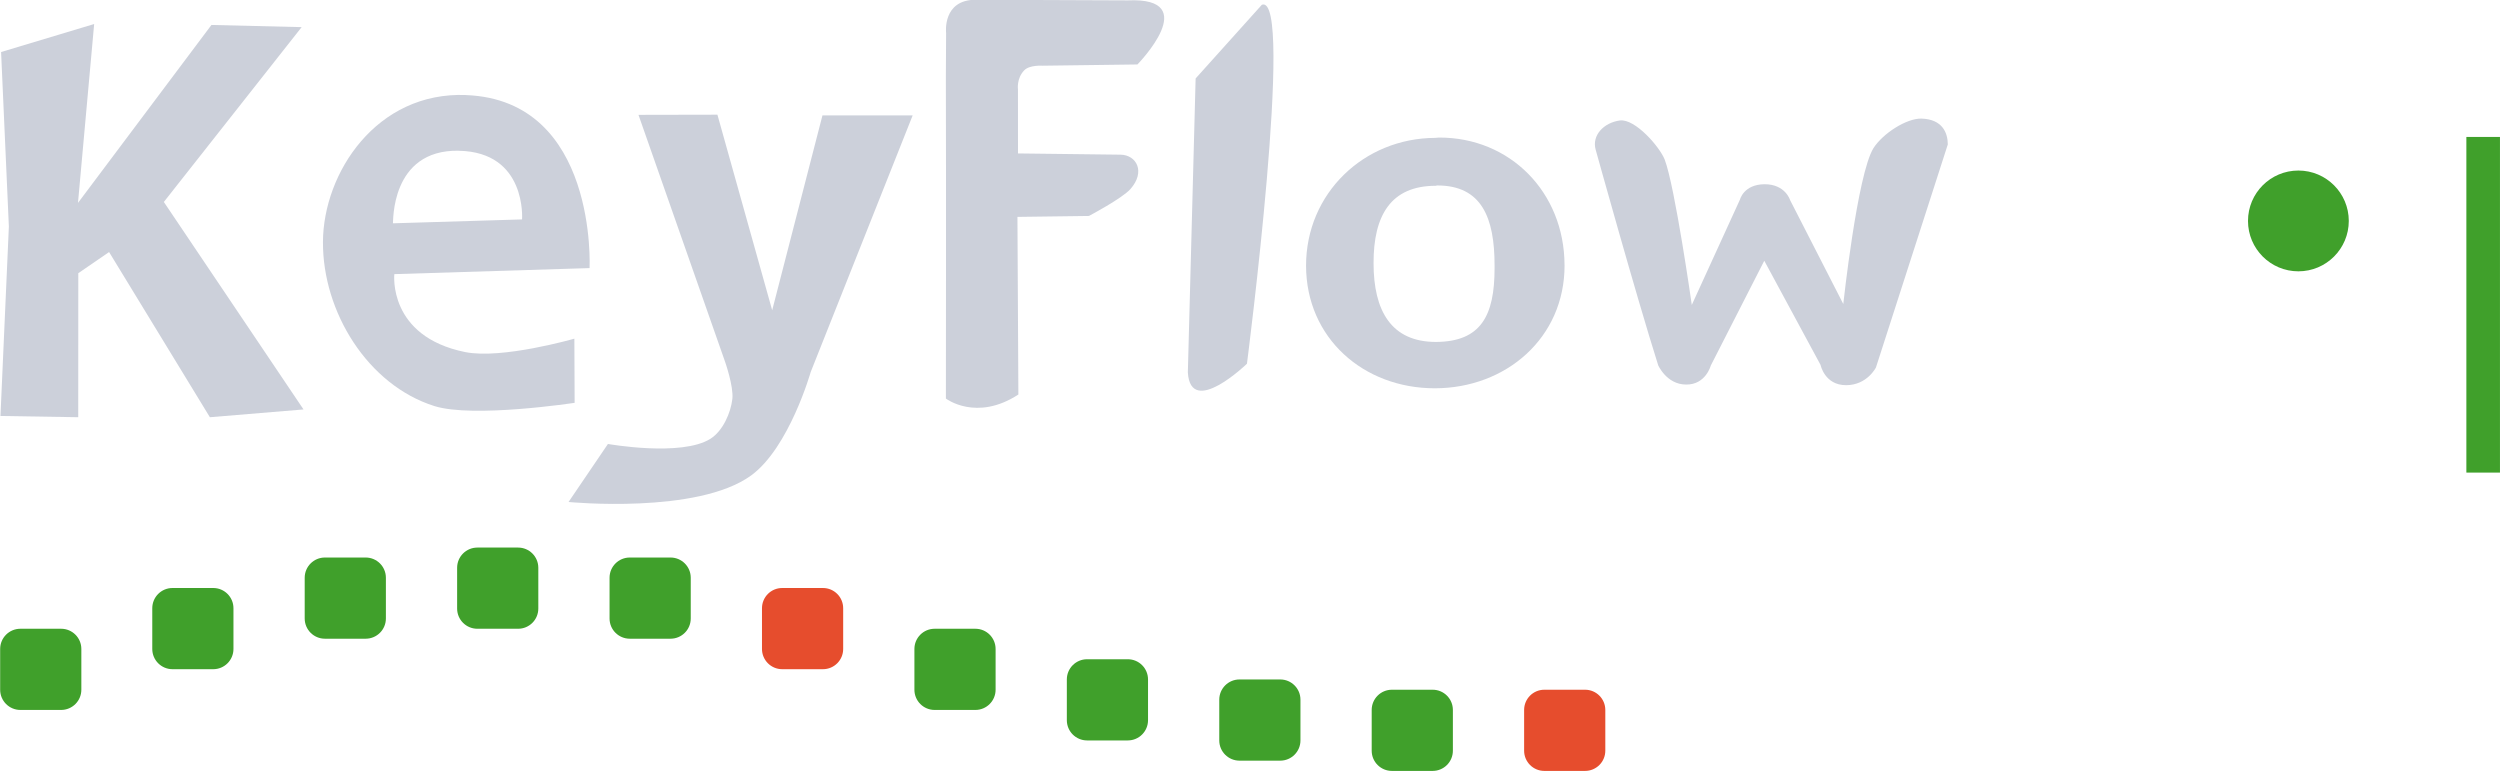
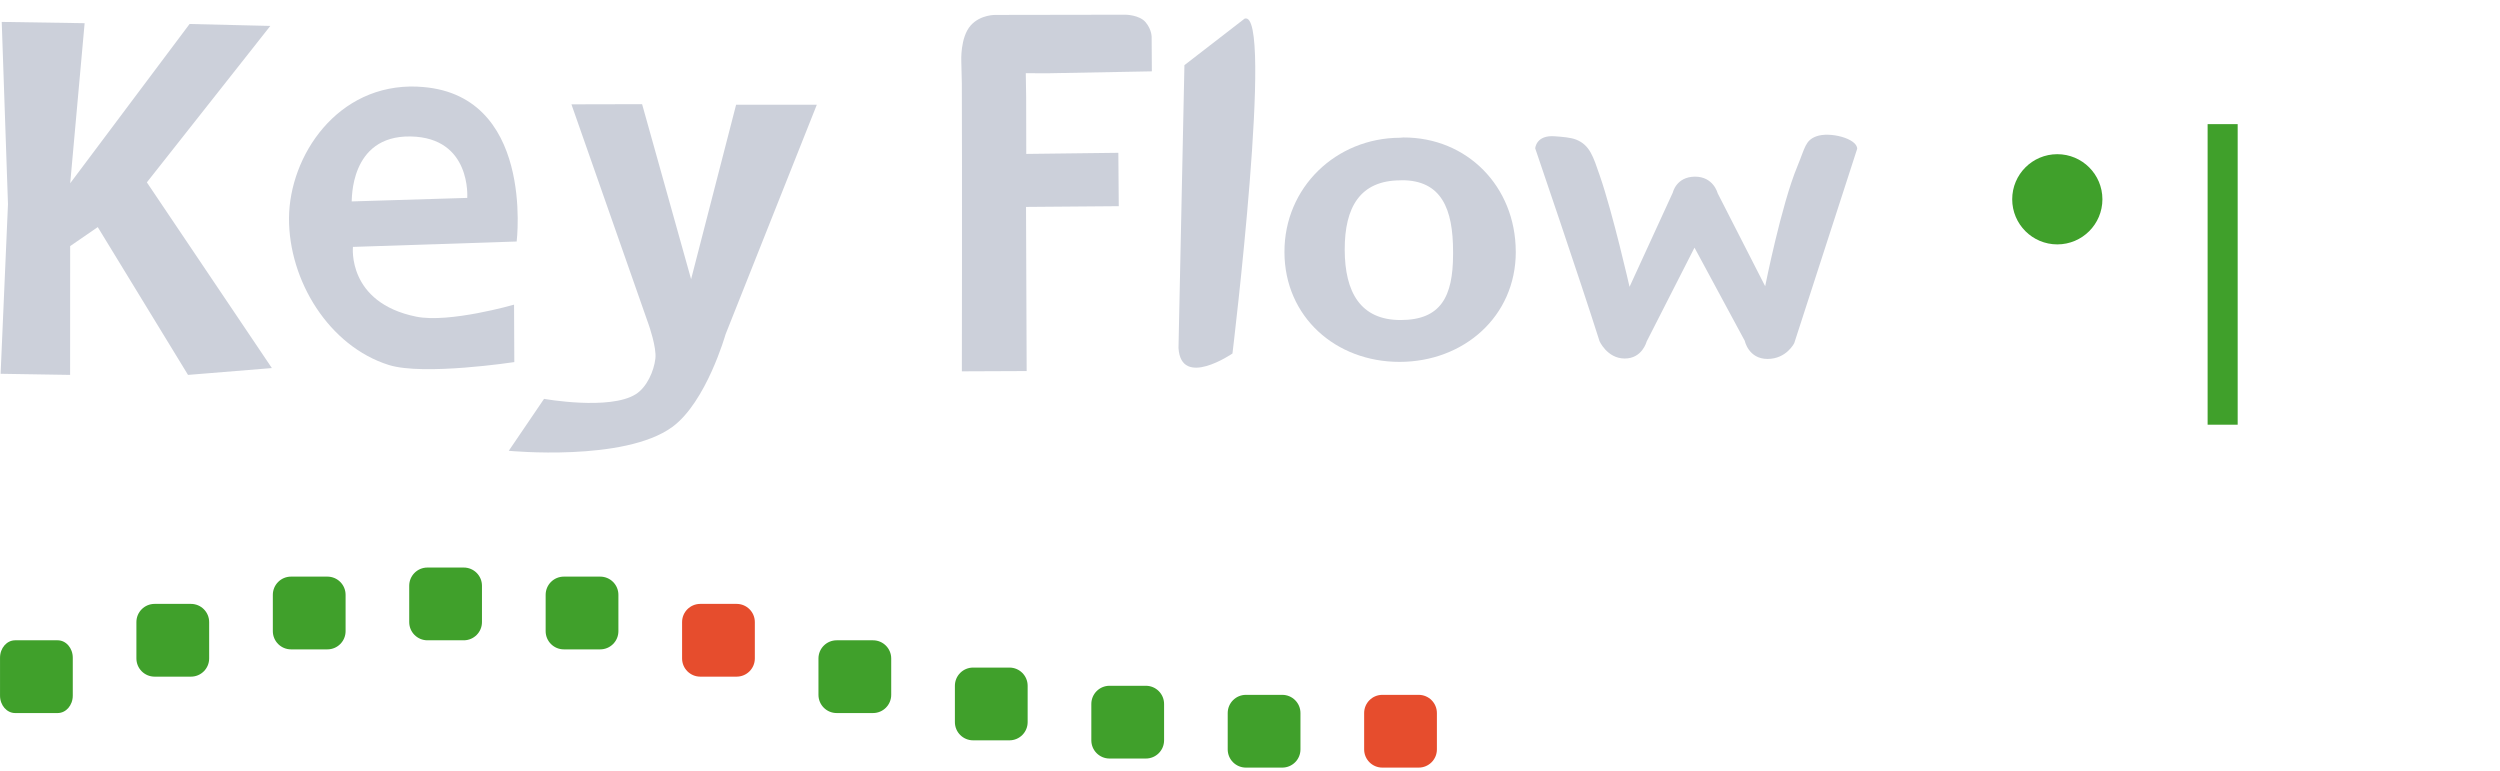
<svg xmlns="http://www.w3.org/2000/svg" width="46.836mm" height="14.444mm" viewBox="0 0 46.836 14.444" version="1.1" id="svg1" xml:space="preserve">
  <defs id="defs1" />
  <g id="layer1" transform="translate(74.6044,-567.0994)">
-     <g id="layer1-8" transform="matrix(5.827837,0,0,5.827837,-441.2307,-635.0888)">
-       <circle cx="70.298" cy="206.994" r="0.162" fill="#40a02b" id="circle15-6-9-0-4" style="fill-opacity:1;stroke-width:0.054" />
-       <rect x="70.838" y="206.724" width="0.108" height="1.079" fill="#40a02b" id="rect15-1-9-0-0" style="fill-opacity:1;stroke-width:0.054">
-         <animate attributeName="opacity" values="1;0;1" dur="1.2s" repeatCount="indefinite" />
-       </rect>
-       <path d="m 66.753,206.536 -0.025,0.945 c 0.009,0.147 0.19,-0.028 0.19,-0.028 0,0 0.154,-1.192 0.048,-1.154 z" id="path2-8-0-4-6" style="fill:#ccd0da;fill-opacity:1;stroke-width:0.055" />
-       <path d="m 68.239,207.456 c 0,0 0.027,0.064 0.091,0.064 0.063,5.3e-4 0.079,-0.061 0.079,-0.061 l 0.172,-0.337 0.181,0.335 c 0,0 0.013,0.065 0.082,0.065 0.068,-1e-4 0.096,-0.057 0.096,-0.057 l 0.231,-0.717 c -2.18e-4,-0.037 -0.017,-0.081 -0.085,-0.083 -0.048,-0.001 -0.124,0.048 -0.154,0.095 -0.052,0.084 -0.097,0.501 -0.097,0.501 l -0.171,-0.334 c 0,0 -0.015,-0.051 -0.082,-0.051 -0.067,5.3e-4 -0.079,0.049 -0.079,0.049 l -0.155,0.339 c 0,0 -0.054,-0.38 -0.087,-0.467 -0.016,-0.041 -0.095,-0.132 -0.144,-0.126 -0.052,0.007 -0.091,0.048 -0.078,0.094 0,0 0.131,0.472 0.201,0.693 z" id="path7-0-1-7-8-0-9" style="fill:#ccd0da;fill-opacity:1;stroke-width:0.048" />
-       <path d="m 66.41,206.978 c 0,0 0.106,-0.056 0.133,-0.086 0.05,-0.056 0.02,-0.11 -0.031,-0.111 l -0.33,-0.004 -1.23e-4,-0.206 c 0,0 -0.005,-0.035 0.02,-0.061 0.017,-0.018 0.059,-0.015 0.059,-0.015 l 0.305,-0.004 c 0,0 0.213,-0.217 -0.031,-0.206 l -0.488,-0.002 c -0.109,-5.2e-4 -0.096,0.107 -0.096,0.107 l -7.67e-4,0.141 c 0.001,0.322 9.6e-5,1.034 9.6e-5,1.034 0,0 0.098,0.075 0.233,-0.013 0,0 -0.002,-0.401 -0.003,-0.571" id="path8-2-1-51-0" style="fill:#ccd0da;fill-opacity:1;stroke-width:0.053" />
-       <path id="path4-7-8-6-4" mask="none" d="m 67.523,206.727 c -0.229,10e-4 -0.415,0.178 -0.415,0.411 5.82e-4,0.233 0.185,0.394 0.414,0.394 0.229,-2.6e-4 0.417,-0.162 0.417,-0.395 l -1.06e-4,-0.002 c -0.001,-0.233 -0.175,-0.41 -0.404,-0.409 z m 0.006,0.153 c 0.144,-5.2e-4 0.185,0.104 0.185,0.257 v 0.009 c 0,0.153 -0.044,0.236 -0.188,0.237 -0.144,2e-4 -0.201,-0.1 -0.201,-0.253 -3.97e-4,-0.153 0.055,-0.249 0.2,-0.249 z" style="fill:#ccd0da;fill-opacity:1;stroke-width:0.061" />
-       <rect x="62.91" y="208.305" width="0.261" height="0.261" rx="0.065" fill="#6c6f85" opacity="0.4" id="rect4-29-4-47-7-2" style="opacity:1;fill:#40a02b;fill-opacity:1;stroke-width:0.033" />
-       <rect x="63.399" y="208.174" width="0.261" height="0.261" rx="0.065" fill="#6c6f85" opacity="0.3" id="rect5-96-0-9-8-6" style="opacity:1;fill:#40a02b;fill-opacity:1;stroke-width:0.033" />
-       <rect x="63.889" y="208.076" width="0.261" height="0.261" rx="0.065" fill="#6c6f85" opacity="0.4" id="rect6-0-9-3-2-0" style="opacity:1;fill:#40a02b;fill-opacity:1;stroke-width:0.033" />
-       <rect x="64.379" y="208.044" width="0.261" height="0.261" rx="0.065" fill="#6c6f85" opacity="0.3" id="rect7-27-1-9-5-6" style="opacity:1;fill:#40a02b;fill-opacity:1;stroke-width:0.033" />
-       <rect x="64.869" y="208.076" width="0.261" height="0.261" rx="0.065" fill="#6c6f85" opacity="0.4" id="rect8-6-9-2-3-6" style="opacity:1;fill:#40a02b;fill-opacity:1;stroke-width:0.033" />
-       <rect x="65.359" y="208.174" width="0.261" height="0.261" rx="0.065" fill="#6c6f85" opacity="0.3" id="rect9-1-6-8-4-4" style="opacity:1;fill:#e64d2d;fill-opacity:1;stroke-width:0.033" />
-       <rect x="65.849" y="208.305" width="0.261" height="0.261" rx="0.065" fill="#6c6f85" opacity="0.4" id="rect10-3-2-3-9-6" style="opacity:1;fill:#40a02b;fill-opacity:1;stroke-width:0.033" />
-       <rect x="66.339" y="208.403" width="0.261" height="0.261" rx="0.065" fill="#6c6f85" opacity="0.3" id="rect11-2-5-01-0-2" style="opacity:1;fill:#40a02b;fill-opacity:1;stroke-width:0.033" />
-       <rect x="66.829" y="208.468" width="0.261" height="0.261" rx="0.065" fill="#6c6f85" opacity="0.4" id="rect12-1-4-78-2-8" style="opacity:1;fill:#40a02b;fill-opacity:1;stroke-width:0.033" />
-       <rect x="67.319" y="208.501" width="0.261" height="0.261" rx="0.065" fill="#6c6f85" opacity="0.3" id="rect13-5-4-91-0-9" style="opacity:1;fill:#40a02b;fill-opacity:1;stroke-width:0.033" />
-       <rect x="67.809" y="208.501" width="0.261" height="0.261" rx="0.065" fill="#6c6f85" opacity="0.4" id="rect14-9-9-5-1-6" style="opacity:1;fill:#e64d2d;fill-opacity:1;stroke-width:0.033" />
-       <path style="fill:#ccd0da;fill-opacity:1;stroke:none;stroke-width:0.058" d="m 62.913,206.451 0.025,0.561 -0.027,0.609 0.25,0.004 1.91e-4,-0.463 0.099,-0.068 0.324,0.531 0.301,-0.025 -0.449,-0.667 0.443,-0.562 -0.29,-0.007 -0.429,0.572 0.052,-0.575 z" id="path3" />
-     </g>
-     <path id="path11" style="fill:#ccd0da;fill-opacity:1;stroke-width:0.284" d="m -65.868,568.88 c -1.682,-0.068 -2.68,1.458 -2.686,2.752 -0.007,1.31 0.838,2.681 2.088,3.075 0.728,0.229 2.627,-0.061 2.627,-0.061 l -0.005,-1.202 c 0,0 -1.357,0.391 -2.047,0.251 -1.452,-0.295 -1.326,-1.46 -1.326,-1.46 l 3.658,-0.113 c 0,0 0.154,-3.142 -2.308,-3.241 z m -0.142,1.044 c 1.279,0.023 1.186,1.286 1.186,1.286 l -2.419,0.073 c 0.01,-2.9e-4 -0.058,-1.383 1.234,-1.36 z" />
-     <path style="fill:#ccd0da;fill-opacity:1;stroke-width:0.284" d="m -62.643,569.251 1.479,-0.003 1.026,3.664 0.942,-3.651 1.69,-1.3e-4 -1.91,4.807 c 0,0 -0.403,1.418 -1.115,1.938 -1.006,0.734 -3.422,0.498 -3.422,0.498 l 0.738,-1.087 c 0,0 1.376,0.245 1.92,-0.097 0.233,-0.147 0.381,-0.485 0.411,-0.747 0.026,-0.235 -0.138,-0.7 -0.138,-0.7 z" id="path12" />
+     <circle cx="-36.062" cy="570.833" r="0.845" fill="#40a02b" id="circle15-6-9-0-4" style="fill-opacity:1;stroke-width:0.282" />
+     <rect x="-33.246" y="569.425" width="0.563" height="5.631" fill="#40a02b" id="rect15-1-9-0-0" style="fill-opacity:1;stroke-width:0.282">
+       <animate attributeName="opacity" values="1;0;1" dur="1.2s" repeatCount="indefinite" />
+     </rect>
+     <path d="m -52.415,568.32 -0.111,5.298 c 0.046,0.766 1.011,0.104 1.011,0.104 0,0 0.785,-6.47 0.227,-6.273 z" id="path2-8-0-4-6" style="fill:#ccd0da;fill-opacity:1;stroke-width:0.285" />
+     <path d="m -44.643,573.482 c 0,0 0.143,0.332 0.474,0.334 0.331,0.003 0.413,-0.317 0.413,-0.317 l 0.897,-1.76 0.942,1.746 c 0,0 0.069,0.339 0.426,0.339 0.357,-5.2e-4 0.501,-0.297 0.501,-0.297 l 1.179,-3.641 c -0.001,-0.193 -0.517,-0.325 -0.767,-0.232 -0.208,0.078 -0.208,0.211 -0.355,0.565 -0.298,0.714 -0.602,2.243 -0.602,2.243 l -0.891,-1.744 c 0,0 -0.077,-0.311 -0.426,-0.309 -0.349,0.003 -0.413,0.297 -0.413,0.297 l -0.811,1.767 c 0,0 -0.313,-1.381 -0.559,-2.088 -0.121,-0.348 -0.182,-0.566 -0.441,-0.67 -0.109,-0.042 -0.262,-0.052 -0.394,-0.062 -0.36,-0.031 -0.373,0.226 -0.373,0.226 0,0 0.837,2.451 1.202,3.603 z" id="path7-0-1-7-8-0-9" style="fill:#ccd0da;fill-opacity:1;stroke-width:0.248" />
+     <path d="m -53.645,570.962 -0.008,-1 -1.725,0.021 -0.002,-1.062 -0.007,-0.45 0.423,0.001 1.939,-0.036 -0.004,-0.628 c 0,0 0.01,-0.145 -0.113,-0.292 -0.117,-0.139 -0.376,-0.141 -0.376,-0.141 l -2.432,0.004 c 0,0 -0.284,-0.01 -0.468,0.196 -0.201,0.226 -0.177,0.675 -0.177,0.675 l 0.01,0.411 c 0.007,1.682 5.01e-4,5.395 5.01e-4,5.395 l 1.214,-0.005 c 0,0 -0.008,-2.185 -0.012,-3.075" id="path8-2-1-51-0" style="fill:#ccd0da;fill-opacity:1;stroke-width:0.275" />
+     <path id="path4-7-8-6-4" mask="none" d="m -48.378,569.68 c -1.195,0.005 -2.166,0.928 -2.163,2.143 0.003,1.215 0.963,2.058 2.159,2.056 1.196,-0.001 2.175,-0.847 2.175,-2.062 l -5.52e-4,-0.01 c -0.006,-1.215 -0.911,-2.136 -2.107,-2.132 z m 0.03,0.796 c 0.752,-0.003 0.966,0.54 0.966,1.338 v 0.047 c 0,0.798 -0.23,1.233 -0.982,1.234 -0.752,10e-4 -1.046,-0.52 -1.048,-1.317 -0.002,-0.798 0.289,-1.297 1.041,-1.3 z" style="fill:#ccd0da;fill-opacity:1;stroke-width:0.316" />
+     <rect x="-74.604" y="579.095" width="1.363" height="1.363" rx="0.283" fill="#6c6f85" opacity="0.4" id="rect4-29-4-47-7-2" style="opacity:1;fill:#40a02b;fill-opacity:1;stroke-width:0.17" ry="0.326" />
+     <rect x="-72.049" y="578.413" width="1.363" height="1.363" rx="0.341" fill="#6c6f85" opacity="0.3" id="rect5-96-0-9-8-6" style="opacity:1;fill:#40a02b;fill-opacity:1;stroke-width:0.17" />
+     <rect x="-69.493" y="577.902" width="1.363" height="1.363" rx="0.341" fill="#6c6f85" opacity="0.4" id="rect6-0-9-3-2-0" style="opacity:1;fill:#40a02b;fill-opacity:1;stroke-width:0.17" />
+     <rect x="-66.938" y="577.732" width="1.363" height="1.363" rx="0.341" fill="#6c6f85" opacity="0.3" id="rect7-27-1-9-5-6" style="opacity:1;fill:#40a02b;fill-opacity:1;stroke-width:0.17" />
+     <rect x="-64.382" y="577.902" width="1.363" height="1.363" rx="0.341" fill="#6c6f85" opacity="0.4" id="rect8-6-9-2-3-6" style="opacity:1;fill:#40a02b;fill-opacity:1;stroke-width:0.17" />
+     <rect x="-61.826" y="578.413" width="1.363" height="1.363" rx="0.341" fill="#6c6f85" opacity="0.3" id="rect9-1-6-8-4-4" style="opacity:1;fill:#e64d2d;fill-opacity:1;stroke-width:0.17" />
+     <rect x="-59.271" y="579.095" width="1.363" height="1.363" rx="0.341" fill="#6c6f85" opacity="0.4" id="rect10-3-2-3-9-6" style="opacity:1;fill:#40a02b;fill-opacity:1;stroke-width:0.17" />
+     <rect x="-56.715" y="579.606" width="1.363" height="1.363" rx="0.341" fill="#6c6f85" opacity="0.3" id="rect11-2-5-01-0-2" style="opacity:1;fill:#40a02b;fill-opacity:1;stroke-width:0.17" />
+     <rect x="-54.159" y="579.947" width="1.363" height="1.363" rx="0.341" fill="#6c6f85" opacity="0.4" id="rect12-1-4-78-2-8" style="opacity:1;fill:#40a02b;fill-opacity:1;stroke-width:0.17" />
+     <rect x="-51.604" y="580.117" width="1.363" height="1.363" rx="0.341" fill="#6c6f85" opacity="0.3" id="rect13-5-4-91-0-9" style="opacity:1;fill:#40a02b;fill-opacity:1;stroke-width:0.17" />
+     <rect x="-49.048" y="580.117" width="1.363" height="1.363" rx="0.341" fill="#6c6f85" opacity="0.4" id="rect14-9-9-5-1-6" style="opacity:1;fill:#e64d2d;fill-opacity:1;stroke-width:0.17" />
+     <path id="path11" style="fill:#ccd0da;fill-opacity:1;stroke-width:0.254" d="m -66.785,568.722 c -1.506,-0.06 -2.398,1.305 -2.405,2.463 -0.006,1.173 0.75,2.4 1.869,2.752 0.651,0.205 2.352,-0.054 2.352,-0.054 l -0.005,-1.076 c 0,0 -1.214,0.35 -1.832,0.225 -1.3,-0.264 -1.186,-1.307 -1.186,-1.307 l 3.067,-0.101 c 0,0 0.346,-2.812 -1.859,-2.901 z m -0.127,0.934 c 1.145,0.02 1.061,1.151 1.061,1.151 l -2.165,0.066 c 0.009,-2.6e-4 -0.052,-1.237 1.104,-1.217 z" />
+     <path style="fill:#ccd0da;fill-opacity:1;stroke-width:0.254" d="m -63.899,569.054 1.324,-0.003 0.918,3.279 0.843,-3.268 1.512,-1.2e-4 -1.71,4.302 c 0,0 -0.36,1.269 -0.998,1.735 -0.9,0.657 -3.063,0.446 -3.063,0.446 l 0.661,-0.973 c 0,0 1.231,0.22 1.718,-0.087 0.209,-0.131 0.341,-0.434 0.368,-0.669 0.024,-0.21 -0.123,-0.626 -0.123,-0.626 z" id="path12" />
+     <path style="fill:#ccd0da;fill-opacity:1;stroke:none;stroke-width:0.305" d="m -74.572,567.51 0.117,3.414 -0.138,3.178 1.302,0.021 9.96e-4,-2.413 0.517,-0.356 1.691,2.769 1.571,-0.128 -2.342,-3.479 2.313,-2.931 -1.513,-0.036 -2.236,2.983 0.27,-2.998 z" id="path3" />
  </g>
</svg>
